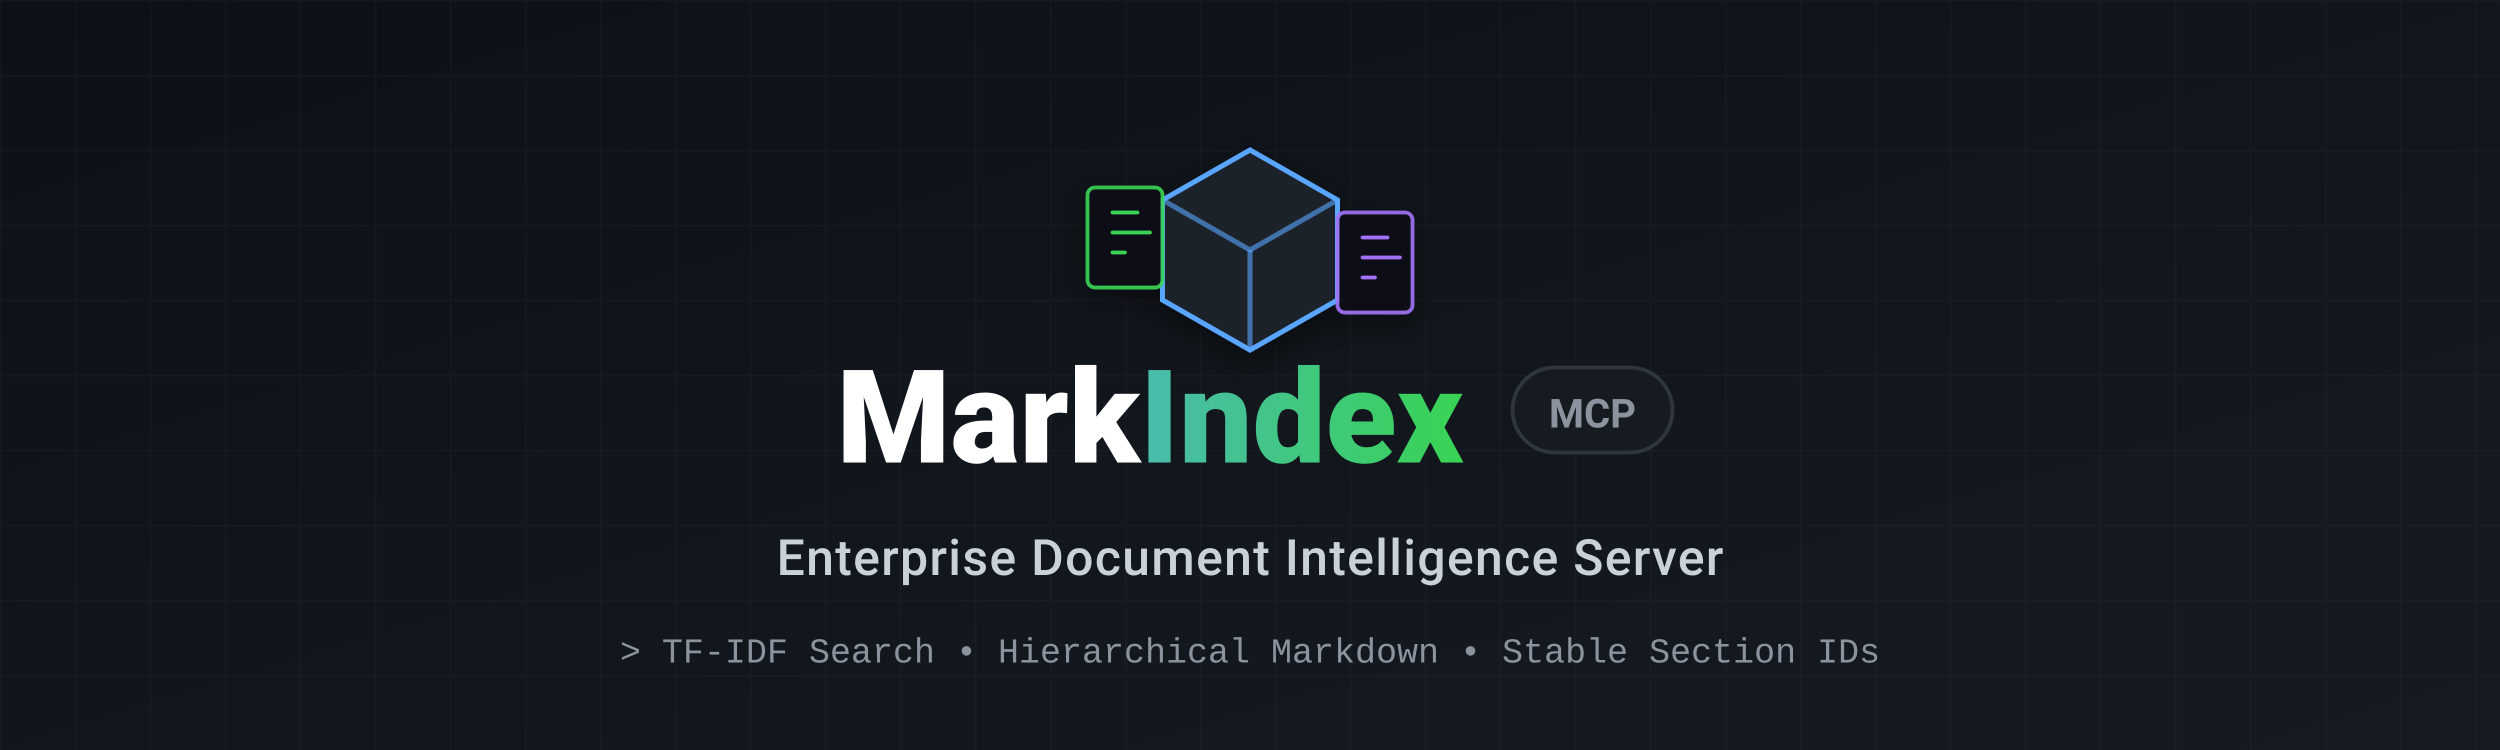
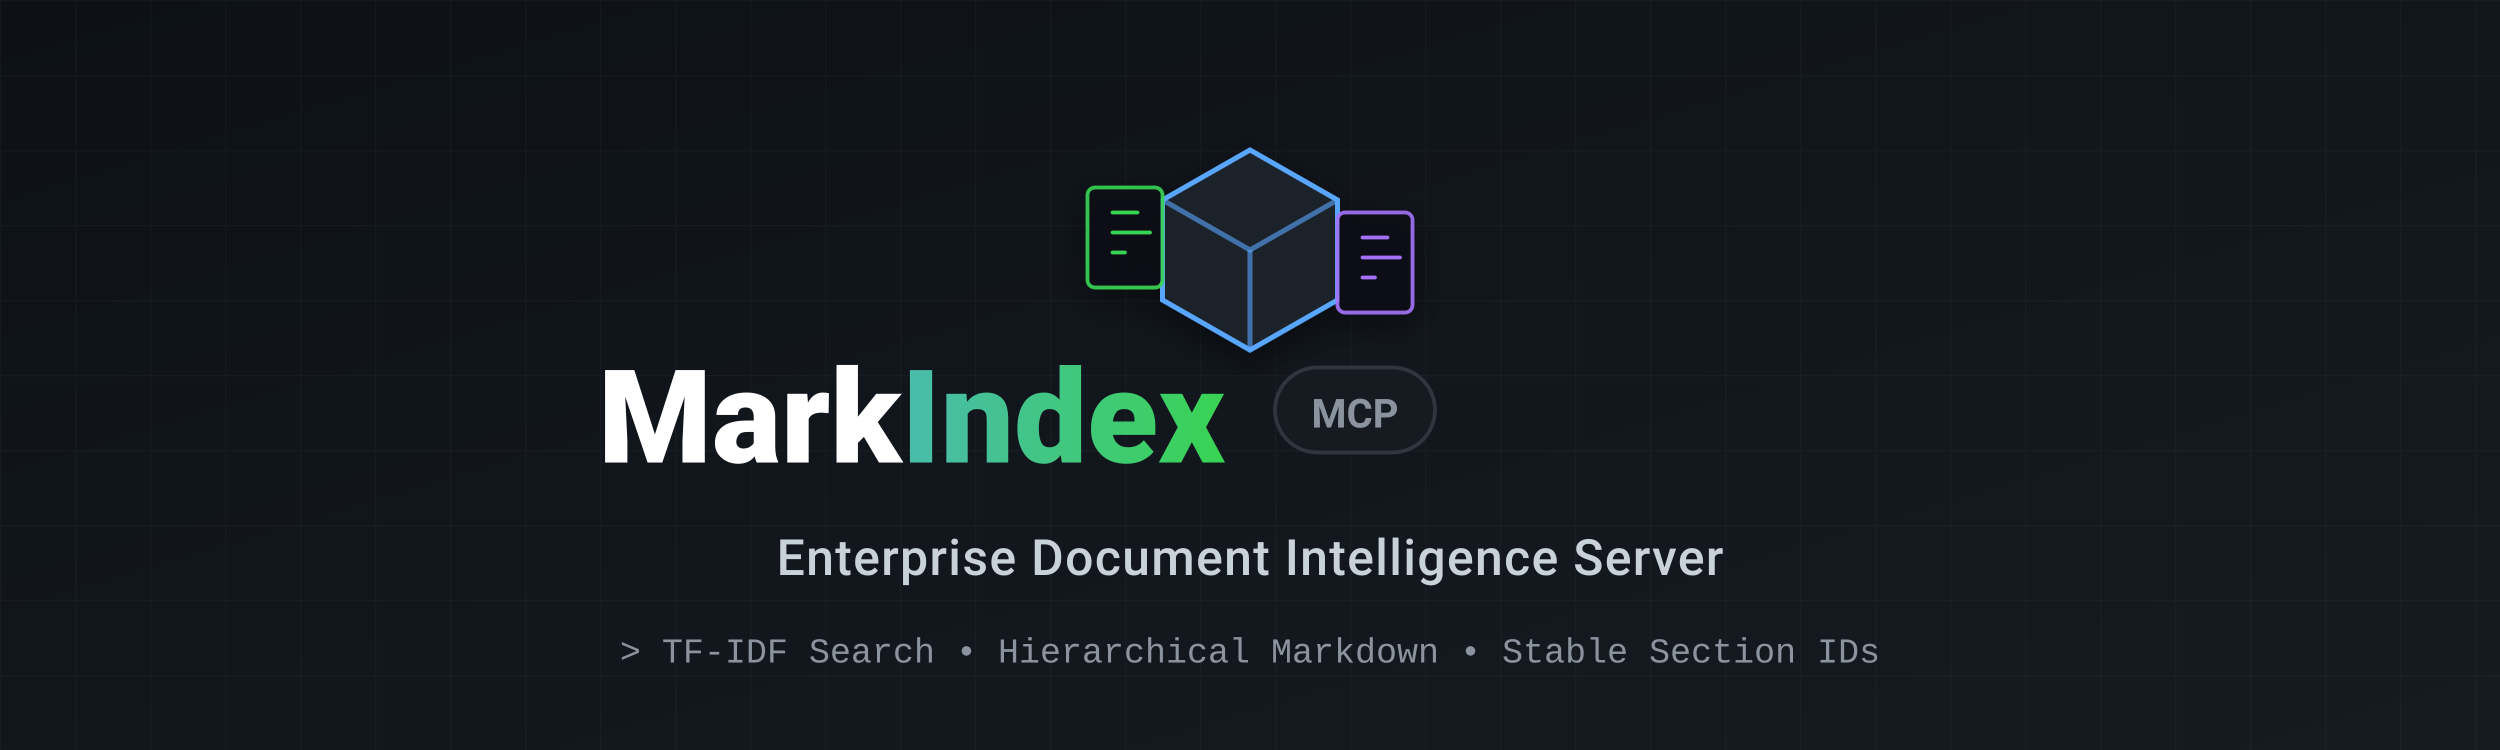
<svg xmlns="http://www.w3.org/2000/svg" viewBox="0 0 1000 300" width="100%" height="100%">
  <defs>
    <linearGradient id="bg" x1="0%" y1="0%" x2="100%" y2="100%">
      <stop offset="0%" stop-color="#0d1117" />
      <stop offset="100%" stop-color="#161b22" />
    </linearGradient>
    <linearGradient id="textGrad" x1="0%" y1="0%" x2="100%" y2="0%">
      <stop offset="0%" stop-color="#58a6ff" />
      <stop offset="100%" stop-color="#39d353" />
    </linearGradient>
    <pattern id="grid" width="30" height="30" patternUnits="userSpaceOnUse">
      <path d="M 30 0 L 0 0 0 30" fill="none" stroke="#ffffff" stroke-opacity="0.03" stroke-width="1" />
    </pattern>
    <filter id="shadow" x="-20%" y="-20%" width="140%" height="140%">
      <feDropShadow dx="0" dy="4" stdDeviation="6" flood-color="#000000" flood-opacity="0.5" />
    </filter>
  </defs>
  <rect width="1000" height="300" fill="url(#bg)" />
  <rect width="1000" height="300" fill="url(#grid)" />
  <g transform="translate(500, 95)" filter="url(#shadow)">
    <path d="M 0 -35 L 35 -15 L 35 25 L 0 45 L -35 25 L -35 -15 Z" fill="#1f242c" stroke="#58a6ff" stroke-width="2" />
    <path d="M -35 -15 L 0 5 L 35 -15" fill="none" stroke="#58a6ff" stroke-width="2" stroke-opacity="0.6" />
    <path d="M 0 5 L 0 45" fill="none" stroke="#58a6ff" stroke-width="2" stroke-opacity="0.6" />
    <rect x="-65" y="-20" width="30" height="40" rx="3" fill="#0d1117" stroke="#39d353" stroke-width="1.5" opacity="0.9" />
    <line x1="-55" y1="-10" x2="-45" y2="-10" stroke="#39d353" stroke-width="1.5" stroke-linecap="round" />
    <line x1="-55" y1="-2" x2="-40" y2="-2" stroke="#39d353" stroke-width="1.5" stroke-linecap="round" />
    <line x1="-55" y1="6" x2="-50" y2="6" stroke="#39d353" stroke-width="1.5" stroke-linecap="round" />
    <rect x="35" y="-10" width="30" height="40" rx="3" fill="#0d1117" stroke="#a371f7" stroke-width="1.5" opacity="0.9" />
    <line x1="45" y1="0" x2="55" y2="0" stroke="#a371f7" stroke-width="1.5" stroke-linecap="round" />
    <line x1="45" y1="8" x2="60" y2="8" stroke="#a371f7" stroke-width="1.5" stroke-linecap="round" />
    <line x1="45" y1="16" x2="50" y2="16" stroke="#a371f7" stroke-width="1.5" stroke-linecap="round" />
  </g>
  <g transform="translate(500, 185)">
-     <text x="-40" y="0" font-family="-apple-system, BlinkMacSystemFont, 'Segoe UI', Roboto, Helvetica, Arial, sans-serif" font-size="52" font-weight="800" fill="white" text-anchor="middle" letter-spacing="0">Mark<tspan fill="url(#textGrad)">Index</tspan>
+     <text x="-10" y="0" font-family="-apple-system, BlinkMacSystemFont, 'Segoe UI', Roboto, Helvetica, Arial, sans-serif" font-size="52" font-weight="800" fill="white" text-anchor="end" letter-spacing="0">Mark<tspan fill="url(#textGrad)">Index</tspan>
    </text>
-     <rect x="105" y="-38" width="64" height="34" rx="17" fill="#161b22" stroke="#30363d" stroke-width="1.5" />
-     <text x="137" y="-14" font-family="-apple-system, BlinkMacSystemFont, 'Segoe UI', Roboto, Helvetica, Arial, sans-serif" font-size="16" font-weight="600" fill="#8b949e" text-anchor="middle">MCP</text>
+     <rect x="10" y="-38" width="64" height="34" rx="17" fill="#161b22" stroke="#30363d" stroke-width="1.5" />
+     <text x="42" y="-14" font-family="-apple-system, BlinkMacSystemFont, 'Segoe UI', Roboto, Helvetica, Arial, sans-serif" font-size="16" font-weight="600" fill="#8b949e" text-anchor="middle">MCP</text>
    <text x="0" y="45" font-family="-apple-system, BlinkMacSystemFont, 'Segoe UI', Roboto, Helvetica, Arial, sans-serif" font-size="20" font-weight="500" fill="#c9d1d9" letter-spacing="0.5" text-anchor="middle">Enterprise Document Intelligence Server</text>
    <text x="0" y="80" font-family="ui-monospace, SFMono-Regular, Consolas, 'Liberation Mono', Menlo, monospace" font-size="14" fill="#8b949e" text-anchor="middle">&gt; TF-IDF Search • Hierarchical Markdown • Stable Section IDs</text>
  </g>
</svg>
